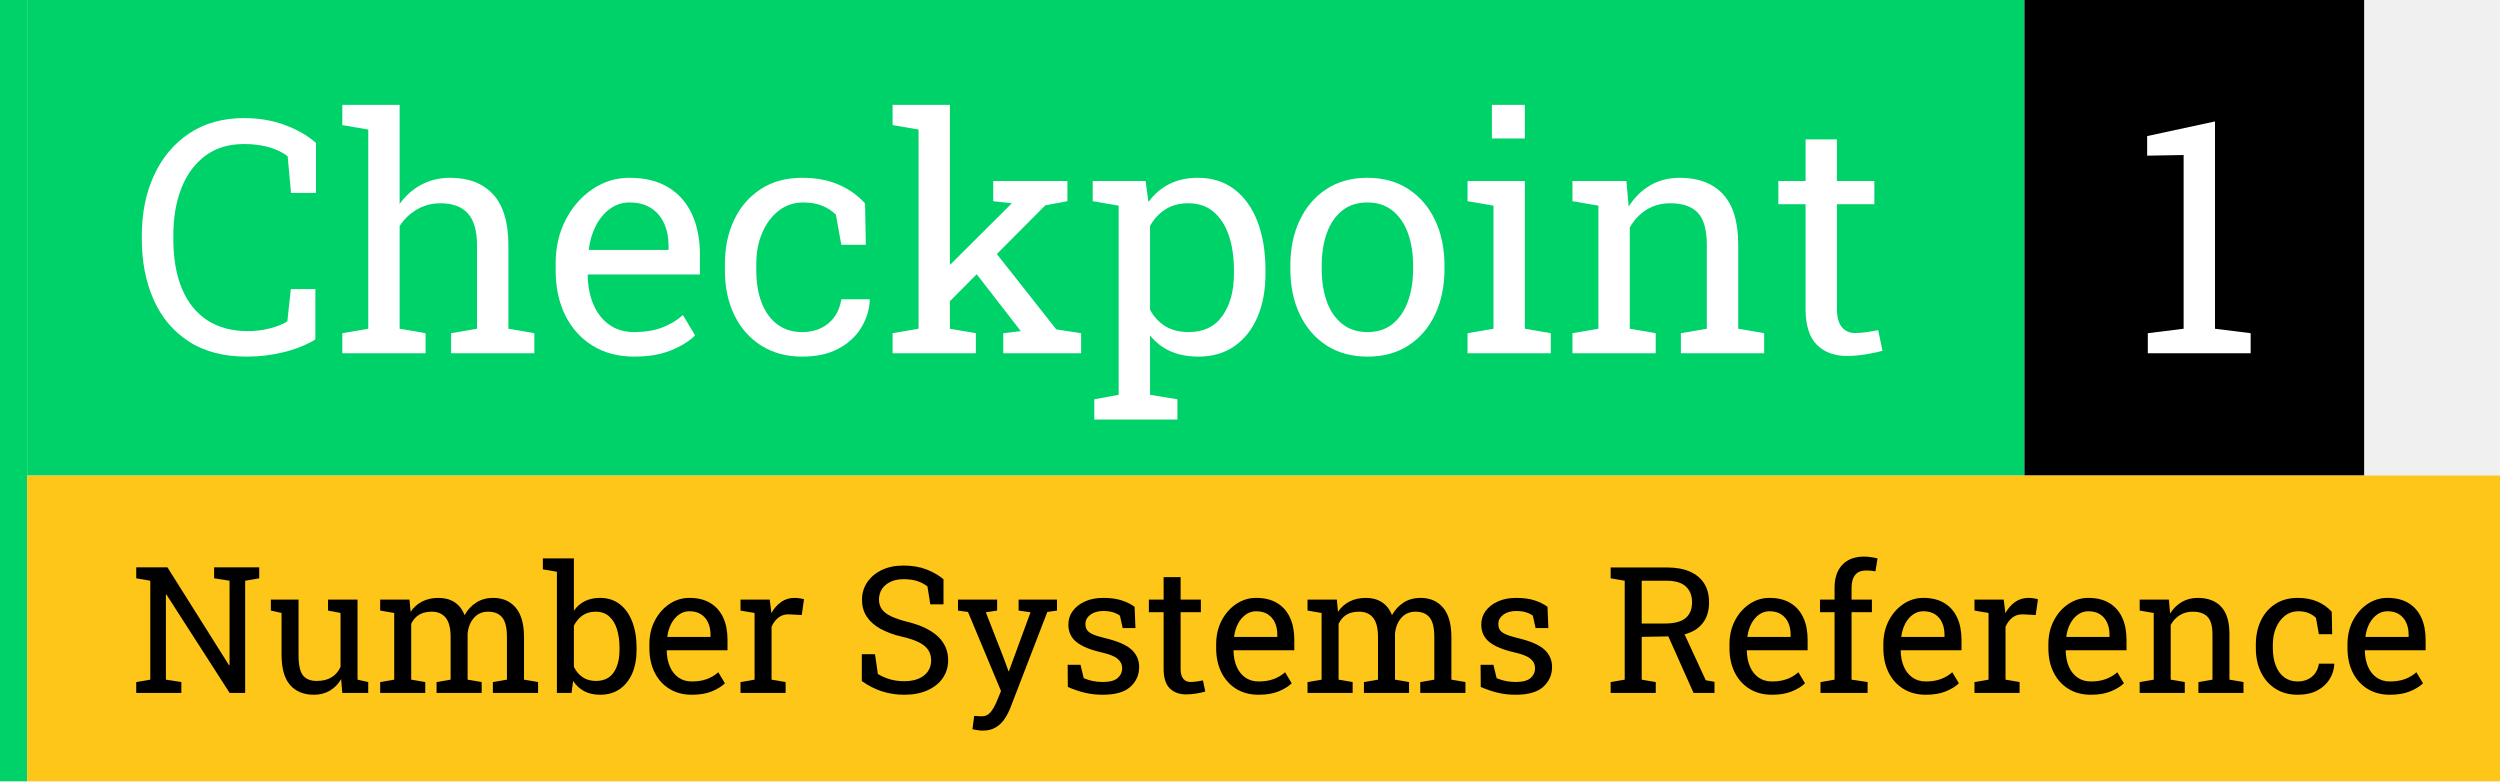
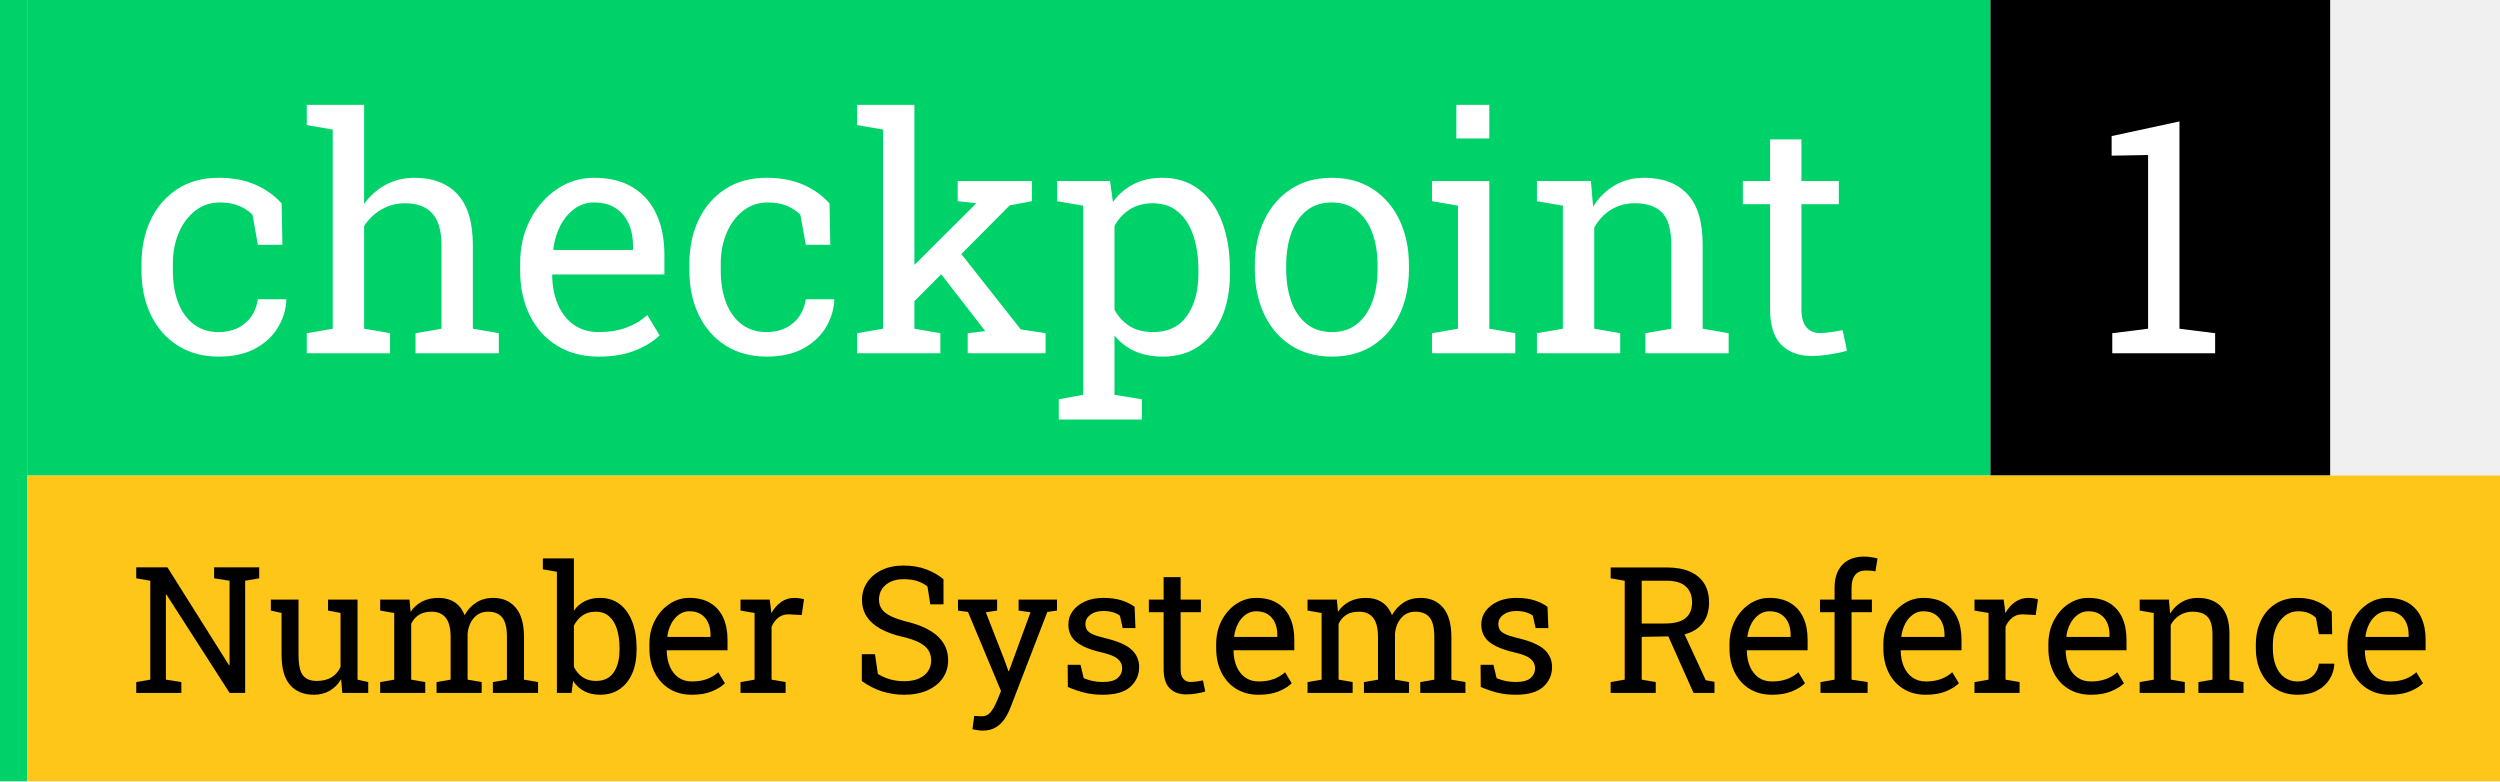
<svg xmlns="http://www.w3.org/2000/svg" viewBox="0 0 368 115" width="368" height="115">
  <rect x="0" y="0" width="4" height="115" fill="#00D26A" />
-   <rect x="4" y="0" width="294" height="70" fill="#00D26A" />
-   <rect x="298" y="0" width="50" height="70" fill="#000000" />
+   <rect x="4" y="0" width="289" height="70" fill="#00D26A" />
+   <rect x="293" y="0" width="50" height="70" fill="#000000" />
  <rect x="4" y="70" width="364" height="45" fill="#FEC618" />
  <g fill="#FFFFFF">
-     <path d="M739 -21Q520 -21 373.5 75.0Q227 171 153.5 338.0Q80 505 80 717V738Q80 952 157.0 1118.5Q234 1285 378.0 1381.0Q522 1477 722 1477Q863 1477 980.0 1433.0Q1097 1389 1174 1321V1007H1017L996 1237Q964 1262 922.5 1279.0Q881 1296 830.5 1305.0Q780 1314 721 1314Q578 1314 479.0 1240.5Q380 1167 329.0 1038.0Q278 909 278 740V717Q278 534 332.5 404.5Q387 275 491.5 207.0Q596 139 746 139Q816 139 883.0 156.0Q950 173 994 200L1016 403H1170V87Q1088 36 974.0 7.5Q860 -21 739 -21Z" transform="translate(19.00, 52.00) scale(0.023438, -0.023438)" />
-     <path d="M49 0V126L212 154V1405L49 1433V1560H409V938Q465 1016 546.0 1059.0Q627 1102 726 1102Q900 1102 996.0 998.0Q1092 894 1092 678V154L1255 126V0H732V126L895 154V680Q895 814 837.5 878.0Q780 942 666 942Q585 942 518.5 903.5Q452 865 409 799V154L572 126V0Z" transform="translate(49.24, 52.00) scale(0.023438, -0.023438)" />
-     <path d="M567 -21Q417 -21 306.0 47.5Q195 116 134.5 238.0Q74 360 74 520V564Q74 718 137.5 839.5Q201 961 306.5 1031.5Q412 1102 537 1102Q683 1102 781.5 1042.0Q880 982 930.0 873.5Q980 765 980 618V495H278L275 490Q277 386 311.5 305.5Q346 225 411.0 179.0Q476 133 567 133Q667 133 742.5 161.5Q818 190 873 240L950 112Q892 56 796.5 17.5Q701 -21 567 -21ZM284 649H783V675Q783 753 755.5 814.5Q728 876 673.5 911.5Q619 947 537 947Q471 947 417.0 908.5Q363 870 328.0 804.0Q293 738 282 654Z" transform="translate(80.06, 52.00) scale(0.023438, -0.023438)" />
-     <path d="M563 -21Q416 -21 307.0 47.5Q198 116 138.0 238.0Q78 360 78 520V562Q78 716 136.0 838.0Q194 960 303.0 1031.0Q412 1102 563 1102Q694 1102 792.5 1059.0Q891 1016 958 941L963 681H809L775 870Q741 905 690.0 926.0Q639 947 570 947Q482 947 415.5 895.0Q349 843 312.0 756.0Q275 669 275 562V520Q275 402 309.5 315.0Q344 228 408.5 180.5Q473 133 562 133Q662 133 728.0 188.0Q794 243 809 339H986L988 333Q983 240 933.0 159.0Q883 78 790.5 28.5Q698 -21 563 -21Z" transform="translate(104.88, 52.00) scale(0.023438, -0.023438)" />
-     <path d="M64 0V126L227 154V1405L64 1433V1560H424V154L587 126V0ZM759 0V126L869 139L866 143L553 547L655 704L1092 150L1248 126V0ZM410 313 337 468 807 936 812 942 696 955V1082H1162V955L1023 929Z" transform="translate(129.89, 52.00) scale(0.023438, -0.023438)" />
-     <path d="M44 -416V-289L197 -261V927L34 955V1082H366L384 950Q438 1024 515.5 1063.0Q593 1102 695 1102Q829 1102 924.0 1029.5Q1019 957 1069.0 826.5Q1119 696 1119 521V500Q1119 344 1068.5 227.0Q1018 110 924.0 44.5Q830 -21 698 -21Q598 -21 522.5 12.5Q447 46 394 112V-261L566 -289V-416ZM637 133Q777 133 849.0 235.0Q921 337 921 500V521Q921 645 889.0 739.5Q857 834 793.5 888.0Q730 942 635 942Q551 942 491.0 904.0Q431 866 394 800V273Q431 206 490.5 169.5Q550 133 637 133Z" transform="translate(160.05, 52.00) scale(0.023438, -0.023438)" />
-     <path d="M563 -21Q413 -21 304.5 49.5Q196 120 137.0 244.5Q78 369 78 529V551Q78 711 137.0 835.5Q196 960 304.5 1031.0Q413 1102 561 1102Q711 1102 819.5 1031.0Q928 960 987.0 836.0Q1046 712 1046 551V529Q1046 368 987.0 243.5Q928 119 820.0 49.0Q712 -21 563 -21ZM563 133Q657 133 720.5 184.5Q784 236 816.5 325.5Q849 415 849 529V551Q849 665 816.5 754.5Q784 844 720.0 895.5Q656 947 561 947Q467 947 403.0 895.5Q339 844 307.0 754.5Q275 665 275 551V529Q275 415 307.0 325.5Q339 236 403.5 184.5Q468 133 563 133Z" transform="translate(188.11, 52.00) scale(0.023438, -0.023438)" />
-     <path d="M67 0V126L230 154V927L67 955V1082H427V154L590 126V0ZM220 1349V1560H427V1349Z" transform="translate(214.45, 52.00) scale(0.023438, -0.023438)" />
-     <path d="M74 0V126L237 154V927L74 955V1082H413L427 921Q481 1007 562.5 1054.5Q644 1102 748 1102Q923 1102 1019.0 999.5Q1115 897 1115 683V154L1278 126V0H755V126L918 154V679Q918 822 861.5 882.0Q805 942 689 942Q604 942 538.5 901.0Q473 860 434 789V154L597 126V0Z" transform="translate(229.73, 52.00) scale(0.023438, -0.023438)" />
-     <path d="M456 -17Q336 -17 265.5 53.5Q195 124 195 279V936H24V1082H195V1343H392V1082H627V936H392V279Q392 201 423.0 164.0Q454 127 506 127Q541 127 584.0 133.5Q627 140 651 145L678 16Q635 3 572.5 -7.0Q510 -17 456 -17Z" transform="translate(261.21, 52.00) scale(0.023438, -0.023438)" />
+     <path d="M563 -21Q416 -21 307.0 47.5Q198 116 138.0 238.0Q78 360 78 520V562Q78 716 136.0 838.0Q194 960 303.0 1031.0Q412 1102 563 1102Q694 1102 792.5 1059.0Q891 1016 958 941L963 681H809L775 870Q741 905 690.0 926.0Q639 947 570 947Q482 947 415.5 895.0Q349 843 312.0 756.0Q275 669 275 562V520Q275 402 309.5 315.0Q344 228 408.5 180.5Q473 133 562 133Q662 133 728.0 188.0Q794 243 809 339H986L988 333Q983 240 933.0 159.0Q883 78 790.5 28.5Q698 -21 563 -21Z" transform="translate(19.00, 52.00) scale(0.023438, -0.023438)" />
+     <path d="M49 0V126L212 154V1405L49 1433V1560H409V938Q465 1016 546.0 1059.0Q627 1102 726 1102Q900 1102 996.0 998.0Q1092 894 1092 678V154L1255 126V0H732V126L895 154V680Q895 814 837.5 878.0Q780 942 666 942Q585 942 518.5 903.5Q452 865 409 799V154L572 126V0Z" transform="translate(44.01, 52.00) scale(0.023438, -0.023438)" />
+     <path d="M567 -21Q417 -21 306.0 47.5Q195 116 134.5 238.0Q74 360 74 520V564Q74 718 137.5 839.5Q201 961 306.5 1031.5Q412 1102 537 1102Q683 1102 781.5 1042.0Q880 982 930.0 873.5Q980 765 980 618V495H278L275 490Q277 386 311.5 305.5Q346 225 411.0 179.0Q476 133 567 133Q667 133 742.5 161.5Q818 190 873 240L950 112Q892 56 796.5 17.5Q701 -21 567 -21ZM284 649H783V675Q783 753 755.5 814.5Q728 876 673.5 911.5Q619 947 537 947Q471 947 417.0 908.5Q363 870 328.0 804.0Q293 738 282 654Z" transform="translate(74.83, 52.00) scale(0.023438, -0.023438)" />
+     <path d="M563 -21Q416 -21 307.0 47.5Q198 116 138.0 238.0Q78 360 78 520V562Q78 716 136.0 838.0Q194 960 303.0 1031.0Q412 1102 563 1102Q694 1102 792.5 1059.0Q891 1016 958 941L963 681H809L775 870Q741 905 690.0 926.0Q639 947 570 947Q482 947 415.5 895.0Q349 843 312.0 756.0Q275 669 275 562V520Q275 402 309.5 315.0Q344 228 408.5 180.5Q473 133 562 133Q662 133 728.0 188.0Q794 243 809 339H986L988 333Q983 240 933.0 159.0Q883 78 790.5 28.5Q698 -21 563 -21Z" transform="translate(99.65, 52.00) scale(0.023438, -0.023438)" />
+     <path d="M64 0V126L227 154V1405L64 1433V1560H424V154L587 126V0ZM759 0V126L869 139L866 143L553 547L655 704L1092 150L1248 126V0ZM410 313 337 468 807 936 812 942 696 955V1082H1162V955L1023 929Z" transform="translate(124.66, 52.00) scale(0.023438, -0.023438)" />
+     <path d="M44 -416V-289L197 -261V927L34 955V1082H366L384 950Q438 1024 515.5 1063.0Q593 1102 695 1102Q829 1102 924.0 1029.5Q1019 957 1069.0 826.5Q1119 696 1119 521V500Q1119 344 1068.5 227.0Q1018 110 924.0 44.5Q830 -21 698 -21Q598 -21 522.5 12.5Q447 46 394 112V-261L566 -289V-416ZM637 133Q777 133 849.0 235.0Q921 337 921 500V521Q921 645 889.0 739.5Q857 834 793.5 888.0Q730 942 635 942Q551 942 491.0 904.0Q431 866 394 800V273Q431 206 490.5 169.5Q550 133 637 133Z" transform="translate(154.82, 52.00) scale(0.023438, -0.023438)" />
+     <path d="M563 -21Q413 -21 304.5 49.5Q196 120 137.0 244.5Q78 369 78 529V551Q78 711 137.0 835.5Q196 960 304.5 1031.0Q413 1102 561 1102Q711 1102 819.5 1031.0Q928 960 987.0 836.0Q1046 712 1046 551V529Q1046 368 987.0 243.5Q928 119 820.0 49.0Q712 -21 563 -21ZM563 133Q657 133 720.5 184.5Q784 236 816.5 325.5Q849 415 849 529V551Q849 665 816.5 754.5Q784 844 720.0 895.5Q656 947 561 947Q467 947 403.0 895.5Q339 844 307.0 754.5Q275 665 275 551V529Q275 415 307.0 325.5Q339 236 403.5 184.5Q468 133 563 133Z" transform="translate(182.88, 52.00) scale(0.023438, -0.023438)" />
+     <path d="M67 0V126L230 154V927L67 955V1082H427V154L590 126V0ZM220 1349V1560H427V1349Z" transform="translate(209.22, 52.00) scale(0.023438, -0.023438)" />
+     <path d="M74 0V126L237 154V927L74 955V1082H413L427 921Q481 1007 562.5 1054.5Q644 1102 748 1102Q923 1102 1019.0 999.5Q1115 897 1115 683V154L1278 126V0H755V126L918 154V679Q918 822 861.5 882.0Q805 942 689 942Q604 942 538.5 901.0Q473 860 434 789V154L597 126V0Z" transform="translate(224.50, 52.00) scale(0.023438, -0.023438)" />
+     <path d="M456 -17Q336 -17 265.5 53.5Q195 124 195 279V936H24V1082H195V1343H392V1082H627V936H392V279Q392 201 423.0 164.0Q454 127 506 127Q541 127 584.0 133.5Q627 140 651 145L678 16Q635 3 572.5 -7.0Q510 -17 456 -17Z" transform="translate(255.98, 52.00) scale(0.023438, -0.023438)" />
  </g>
  <g fill="#FFFFFF">
-     <path d="M121 0V126L346 154V1245L117 1241V1364L543 1456V154L767 126V0Z" transform="translate(313.32, 52.00) scale(0.023438, -0.023438)" />
+     <path d="M121 0V126L346 154V1245L117 1241V1364L543 1456V154L767 126V0Z" transform="translate(308.09, 52.00) scale(0.023438, -0.023438)" />
  </g>
  <g fill="#000000">
    <path d="M83 0V126L246 154V1301L83 1329V1456H246H445L1159 321L1165 323V1301L986 1329V1456H1346H1509V1329L1346 1301V0H1166L433 1141L427 1139V154L606 126V0Z" transform="translate(19.00, 102.00) scale(0.012695, -0.012695)" />
    <path d="M550 -21Q374 -21 275.0 92.0Q176 205 176 444V927L52 955V1082H176H373V442Q373 269 424.0 204.0Q475 139 583 139Q688 139 756.5 181.5Q825 224 860 302V927L715 955V1082H860H1057V154L1181 126V0H880L867 160Q816 73 735.5 26.0Q655 -21 550 -21Z" transform="translate(39.21, 102.00) scale(0.012695, -0.012695)" />
    <path d="M74 0V126L237 154V927L74 955V1082H414L427 941Q479 1018 561.0 1060.0Q643 1102 751 1102Q859 1102 936.5 1052.0Q1014 1002 1053 902Q1104 994 1188.0 1048.0Q1272 1102 1384 1102Q1550 1102 1646.0 988.5Q1742 875 1742 647V154L1905 126V0H1381V126L1544 154V649Q1544 809 1489.0 875.5Q1434 942 1326 942Q1223 942 1160.5 869.5Q1098 797 1088 687V154L1251 126V0H728V126L891 154V649Q891 801 834.5 871.5Q778 942 671 942Q581 942 523.0 905.0Q465 868 434 801V154L597 126V0Z" transform="translate(55.02, 102.00) scale(0.012695, -0.012695)" />
    <path d="M649 -21Q543 -21 465.0 19.5Q387 60 335 139L317 0H147V1405L-16 1433V1560H344V954Q395 1026 470.5 1064.0Q546 1102 647 1102Q781 1102 875.5 1029.5Q970 957 1020.5 826.0Q1071 695 1071 521V500Q1071 344 1020.5 227.0Q970 110 875.5 44.5Q781 -21 649 -21ZM599 139Q738 139 805.5 238.0Q873 337 873 500V521Q873 646 843.0 740.5Q813 835 752.0 888.5Q691 942 597 942Q506 942 443.5 898.0Q381 854 344 780V302Q381 227 444.5 183.0Q508 139 599 139Z" transform="translate(80.11, 102.00) scale(0.012695, -0.012695)" />
    <path d="M567 -21Q417 -21 306.0 47.5Q195 116 134.5 238.0Q74 360 74 520V564Q74 718 137.5 839.5Q201 961 306.5 1031.5Q412 1102 537 1102Q683 1102 781.5 1042.0Q880 982 930.0 873.5Q980 765 980 618V495H278L275 490Q277 386 311.5 305.5Q346 225 411.0 179.0Q476 133 567 133Q667 133 742.5 161.5Q818 190 873 240L950 112Q892 56 796.5 17.5Q701 -21 567 -21ZM284 649H783V675Q783 753 755.5 814.5Q728 876 673.5 911.5Q619 947 537 947Q471 947 417.0 908.5Q363 870 328.0 804.0Q293 738 282 654Z" transform="translate(94.65, 102.00) scale(0.012695, -0.012695)" />
    <path d="M72 0V126L235 154V927L72 955V1082H411L428 944L430 925Q476 1008 543.5 1055.0Q611 1102 698 1102Q729 1102 761.5 1096.5Q794 1091 808 1086L782 903L645 911Q567 916 514.0 875.5Q461 835 432 767V154L595 126V0Z" transform="translate(108.09, 102.00) scale(0.012695, -0.012695)" />
    <path d="M606 -21Q473 -21 350.0 18.0Q227 57 115 138V449H268L301 220Q366 180 442.0 158.0Q518 136 606 136Q706 136 775.5 166.5Q845 197 882.0 251.0Q919 305 919 377Q919 444 887.0 495.0Q855 546 781.5 584.5Q708 623 581 652Q431 687 327.5 745.5Q224 804 170.5 887.5Q117 971 117 1079Q117 1193 177.5 1283.0Q238 1373 346.0 1425.0Q454 1477 598 1477Q751 1477 868.5 1430.5Q986 1384 1062 1318V1027H909L876 1235Q831 1271 764.0 1295.0Q697 1319 598 1319Q514 1319 450.0 1289.5Q386 1260 350.0 1207.0Q314 1154 314 1082Q314 1019 346.5 972.0Q379 925 452.5 889.5Q526 854 649 823Q879 766 997.5 654.5Q1116 543 1116 379Q1116 262 1053.0 171.5Q990 81 875.5 30.0Q761 -21 606 -21Z" transform="translate(125.40, 102.00) scale(0.012695, -0.012695)" />
    <path d="M309 -437Q286 -437 249.0 -431.5Q212 -426 192 -421L212 -266Q229 -268 259.0 -269.5Q289 -271 300 -271Q363 -271 402.5 -223.0Q442 -175 476 -92L523 22L140 939L24 955V1082H478V955L347 935L558 394L609 253H615L865 935L727 955V1082H1172V955L1060 939L634 -166Q604 -244 561.5 -305.5Q519 -367 457.5 -402.0Q396 -437 309 -437Z" transform="translate(140.71, 102.00) scale(0.012695, -0.012695)" />
    <path d="M512 -21Q403 -21 308.0 1.0Q213 23 106 69L104 326H253L290 171Q346 148 398.5 137.5Q451 127 512 127Q632 127 684.0 173.0Q736 219 736 287Q736 351 683.5 395.5Q631 440 493 471Q297 516 204.5 591.5Q112 667 112 793Q112 881 163.0 950.5Q214 1020 305.0 1061.0Q396 1102 517 1102Q640 1102 727.5 1074.0Q815 1046 880 999L890 752H742L710 896Q675 922 627.0 936.0Q579 950 517 950Q425 950 367.5 907.0Q310 864 310 799Q310 761 326.5 733.0Q343 705 390.0 682.5Q437 660 528 638Q754 585 843.5 503.0Q933 421 933 301Q933 164 831.5 71.5Q730 -21 512 -21Z" transform="translate(155.84, 102.00) scale(0.012695, -0.012695)" />
    <path d="M456 -17Q336 -17 265.5 53.5Q195 124 195 279V936H24V1082H195V1343H392V1082H627V936H392V279Q392 201 423.0 164.0Q454 127 506 127Q541 127 584.0 133.5Q627 140 651 145L678 16Q635 3 572.5 -7.0Q510 -17 456 -17Z" transform="translate(168.81, 102.00) scale(0.012695, -0.012695)" />
    <path d="M567 -21Q417 -21 306.0 47.5Q195 116 134.5 238.0Q74 360 74 520V564Q74 718 137.5 839.5Q201 961 306.5 1031.5Q412 1102 537 1102Q683 1102 781.5 1042.0Q880 982 930.0 873.5Q980 765 980 618V495H278L275 490Q277 386 311.5 305.5Q346 225 411.0 179.0Q476 133 567 133Q667 133 742.5 161.5Q818 190 873 240L950 112Q892 56 796.5 17.5Q701 -21 567 -21ZM284 649H783V675Q783 753 755.5 814.5Q728 876 673.5 911.5Q619 947 537 947Q471 947 417.0 908.5Q363 870 328.0 804.0Q293 738 282 654Z" transform="translate(178.08, 102.00) scale(0.012695, -0.012695)" />
    <path d="M74 0V126L237 154V927L74 955V1082H414L427 941Q479 1018 561.0 1060.0Q643 1102 751 1102Q859 1102 936.5 1052.0Q1014 1002 1053 902Q1104 994 1188.0 1048.0Q1272 1102 1384 1102Q1550 1102 1646.0 988.5Q1742 875 1742 647V154L1905 126V0H1381V126L1544 154V649Q1544 809 1489.0 875.5Q1434 942 1326 942Q1223 942 1160.5 869.5Q1098 797 1088 687V154L1251 126V0H728V126L891 154V649Q891 801 834.5 871.5Q778 942 671 942Q581 942 523.0 905.0Q465 868 434 801V154L597 126V0Z" transform="translate(191.53, 102.00) scale(0.012695, -0.012695)" />
    <path d="M512 -21Q403 -21 308.0 1.0Q213 23 106 69L104 326H253L290 171Q346 148 398.5 137.5Q451 127 512 127Q632 127 684.0 173.0Q736 219 736 287Q736 351 683.5 395.5Q631 440 493 471Q297 516 204.5 591.5Q112 667 112 793Q112 881 163.0 950.5Q214 1020 305.0 1061.0Q396 1102 517 1102Q640 1102 727.5 1074.0Q815 1046 880 999L890 752H742L710 896Q675 922 627.0 936.0Q579 950 517 950Q425 950 367.5 907.0Q310 864 310 799Q310 761 326.5 733.0Q343 705 390.0 682.5Q437 660 528 638Q754 585 843.5 503.0Q933 421 933 301Q933 164 831.5 71.5Q730 -21 512 -21Z" transform="translate(216.62, 102.00) scale(0.012695, -0.012695)" />
    <path d="M81 0V126L244 154V1301L81 1329V1455H730Q889 1455 998.5 1407.5Q1108 1360 1165.0 1270.0Q1222 1180 1222 1050Q1222 922 1166.5 835.0Q1111 748 1009.0 703.5Q907 659 767 656L441 650V154L604 126V0ZM1042 0 718 727 915 729 1184 147 1285 129V0ZM441 805H710Q875 805 950.0 868.0Q1025 931 1025 1052Q1025 1167 953.0 1234.0Q881 1301 730 1301H441Z" transform="translate(236.06, 102.00) scale(0.012695, -0.012695)" />
    <path d="M567 -21Q417 -21 306.0 47.5Q195 116 134.5 238.0Q74 360 74 520V564Q74 718 137.5 839.5Q201 961 306.5 1031.5Q412 1102 537 1102Q683 1102 781.5 1042.0Q880 982 930.0 873.5Q980 765 980 618V495H278L275 490Q277 386 311.5 305.5Q346 225 411.0 179.0Q476 133 567 133Q667 133 742.5 161.5Q818 190 873 240L950 112Q892 56 796.5 17.5Q701 -21 567 -21ZM284 649H783V675Q783 753 755.5 814.5Q728 876 673.5 911.5Q619 947 537 947Q471 947 417.0 908.5Q363 870 328.0 804.0Q293 738 282 654Z" transform="translate(253.64, 102.00) scale(0.012695, -0.012695)" />
    <path d="M70 0V126L233 154V936H64V1082H233V1219Q233 1392 323.5 1486.5Q414 1581 576 1581Q610 1581 649.5 1575.5Q689 1570 731 1560L707 1410Q689 1414 658.5 1417.0Q628 1420 601 1420Q514 1420 472.0 1368.5Q430 1317 430 1219V1082H666V936H430V154L616 126V0Z" transform="translate(267.09, 102.00) scale(0.012695, -0.012695)" />
    <path d="M567 -21Q417 -21 306.0 47.5Q195 116 134.5 238.0Q74 360 74 520V564Q74 718 137.5 839.5Q201 961 306.5 1031.5Q412 1102 537 1102Q683 1102 781.5 1042.0Q880 982 930.0 873.5Q980 765 980 618V495H278L275 490Q277 386 311.5 305.5Q346 225 411.0 179.0Q476 133 567 133Q667 133 742.5 161.5Q818 190 873 240L950 112Q892 56 796.5 17.5Q701 -21 567 -21ZM284 649H783V675Q783 753 755.5 814.5Q728 876 673.5 911.5Q619 947 537 947Q471 947 417.0 908.5Q363 870 328.0 804.0Q293 738 282 654Z" transform="translate(276.29, 102.00) scale(0.012695, -0.012695)" />
    <path d="M72 0V126L235 154V927L72 955V1082H411L428 944L430 925Q476 1008 543.5 1055.0Q611 1102 698 1102Q729 1102 761.5 1096.5Q794 1091 808 1086L782 903L645 911Q567 916 514.0 875.5Q461 835 432 767V154L595 126V0Z" transform="translate(289.73, 102.00) scale(0.012695, -0.012695)" />
    <path d="M567 -21Q417 -21 306.0 47.5Q195 116 134.5 238.0Q74 360 74 520V564Q74 718 137.5 839.5Q201 961 306.5 1031.5Q412 1102 537 1102Q683 1102 781.5 1042.0Q880 982 930.0 873.5Q980 765 980 618V495H278L275 490Q277 386 311.5 305.5Q346 225 411.0 179.0Q476 133 567 133Q667 133 742.5 161.5Q818 190 873 240L950 112Q892 56 796.5 17.5Q701 -21 567 -21ZM284 649H783V675Q783 753 755.5 814.5Q728 876 673.5 911.5Q619 947 537 947Q471 947 417.0 908.5Q363 870 328.0 804.0Q293 738 282 654Z" transform="translate(300.58, 102.00) scale(0.012695, -0.012695)" />
    <path d="M74 0V126L237 154V927L74 955V1082H413L427 921Q481 1007 562.5 1054.5Q644 1102 748 1102Q923 1102 1019.0 999.5Q1115 897 1115 683V154L1278 126V0H755V126L918 154V679Q918 822 861.5 882.0Q805 942 689 942Q604 942 538.5 901.0Q473 860 434 789V154L597 126V0Z" transform="translate(314.02, 102.00) scale(0.012695, -0.012695)" />
    <path d="M563 -21Q416 -21 307.0 47.5Q198 116 138.0 238.0Q78 360 78 520V562Q78 716 136.0 838.0Q194 960 303.0 1031.0Q412 1102 563 1102Q694 1102 792.5 1059.0Q891 1016 958 941L963 681H809L775 870Q741 905 690.0 926.0Q639 947 570 947Q482 947 415.5 895.0Q349 843 312.0 756.0Q275 669 275 562V520Q275 402 309.5 315.0Q344 228 408.5 180.5Q473 133 562 133Q662 133 728.0 188.0Q794 243 809 339H986L988 333Q983 240 933.0 159.0Q883 78 790.5 28.5Q698 -21 563 -21Z" transform="translate(331.07, 102.00) scale(0.012695, -0.012695)" />
    <path d="M567 -21Q417 -21 306.0 47.5Q195 116 134.5 238.0Q74 360 74 520V564Q74 718 137.5 839.5Q201 961 306.5 1031.5Q412 1102 537 1102Q683 1102 781.5 1042.0Q880 982 930.0 873.5Q980 765 980 618V495H278L275 490Q277 386 311.5 305.5Q346 225 411.0 179.0Q476 133 567 133Q667 133 742.5 161.5Q818 190 873 240L950 112Q892 56 796.5 17.5Q701 -21 567 -21ZM284 649H783V675Q783 753 755.5 814.5Q728 876 673.5 911.5Q619 947 537 947Q471 947 417.0 908.5Q363 870 328.0 804.0Q293 738 282 654Z" transform="translate(344.61, 102.00) scale(0.012695, -0.012695)" />
  </g>
</svg>
